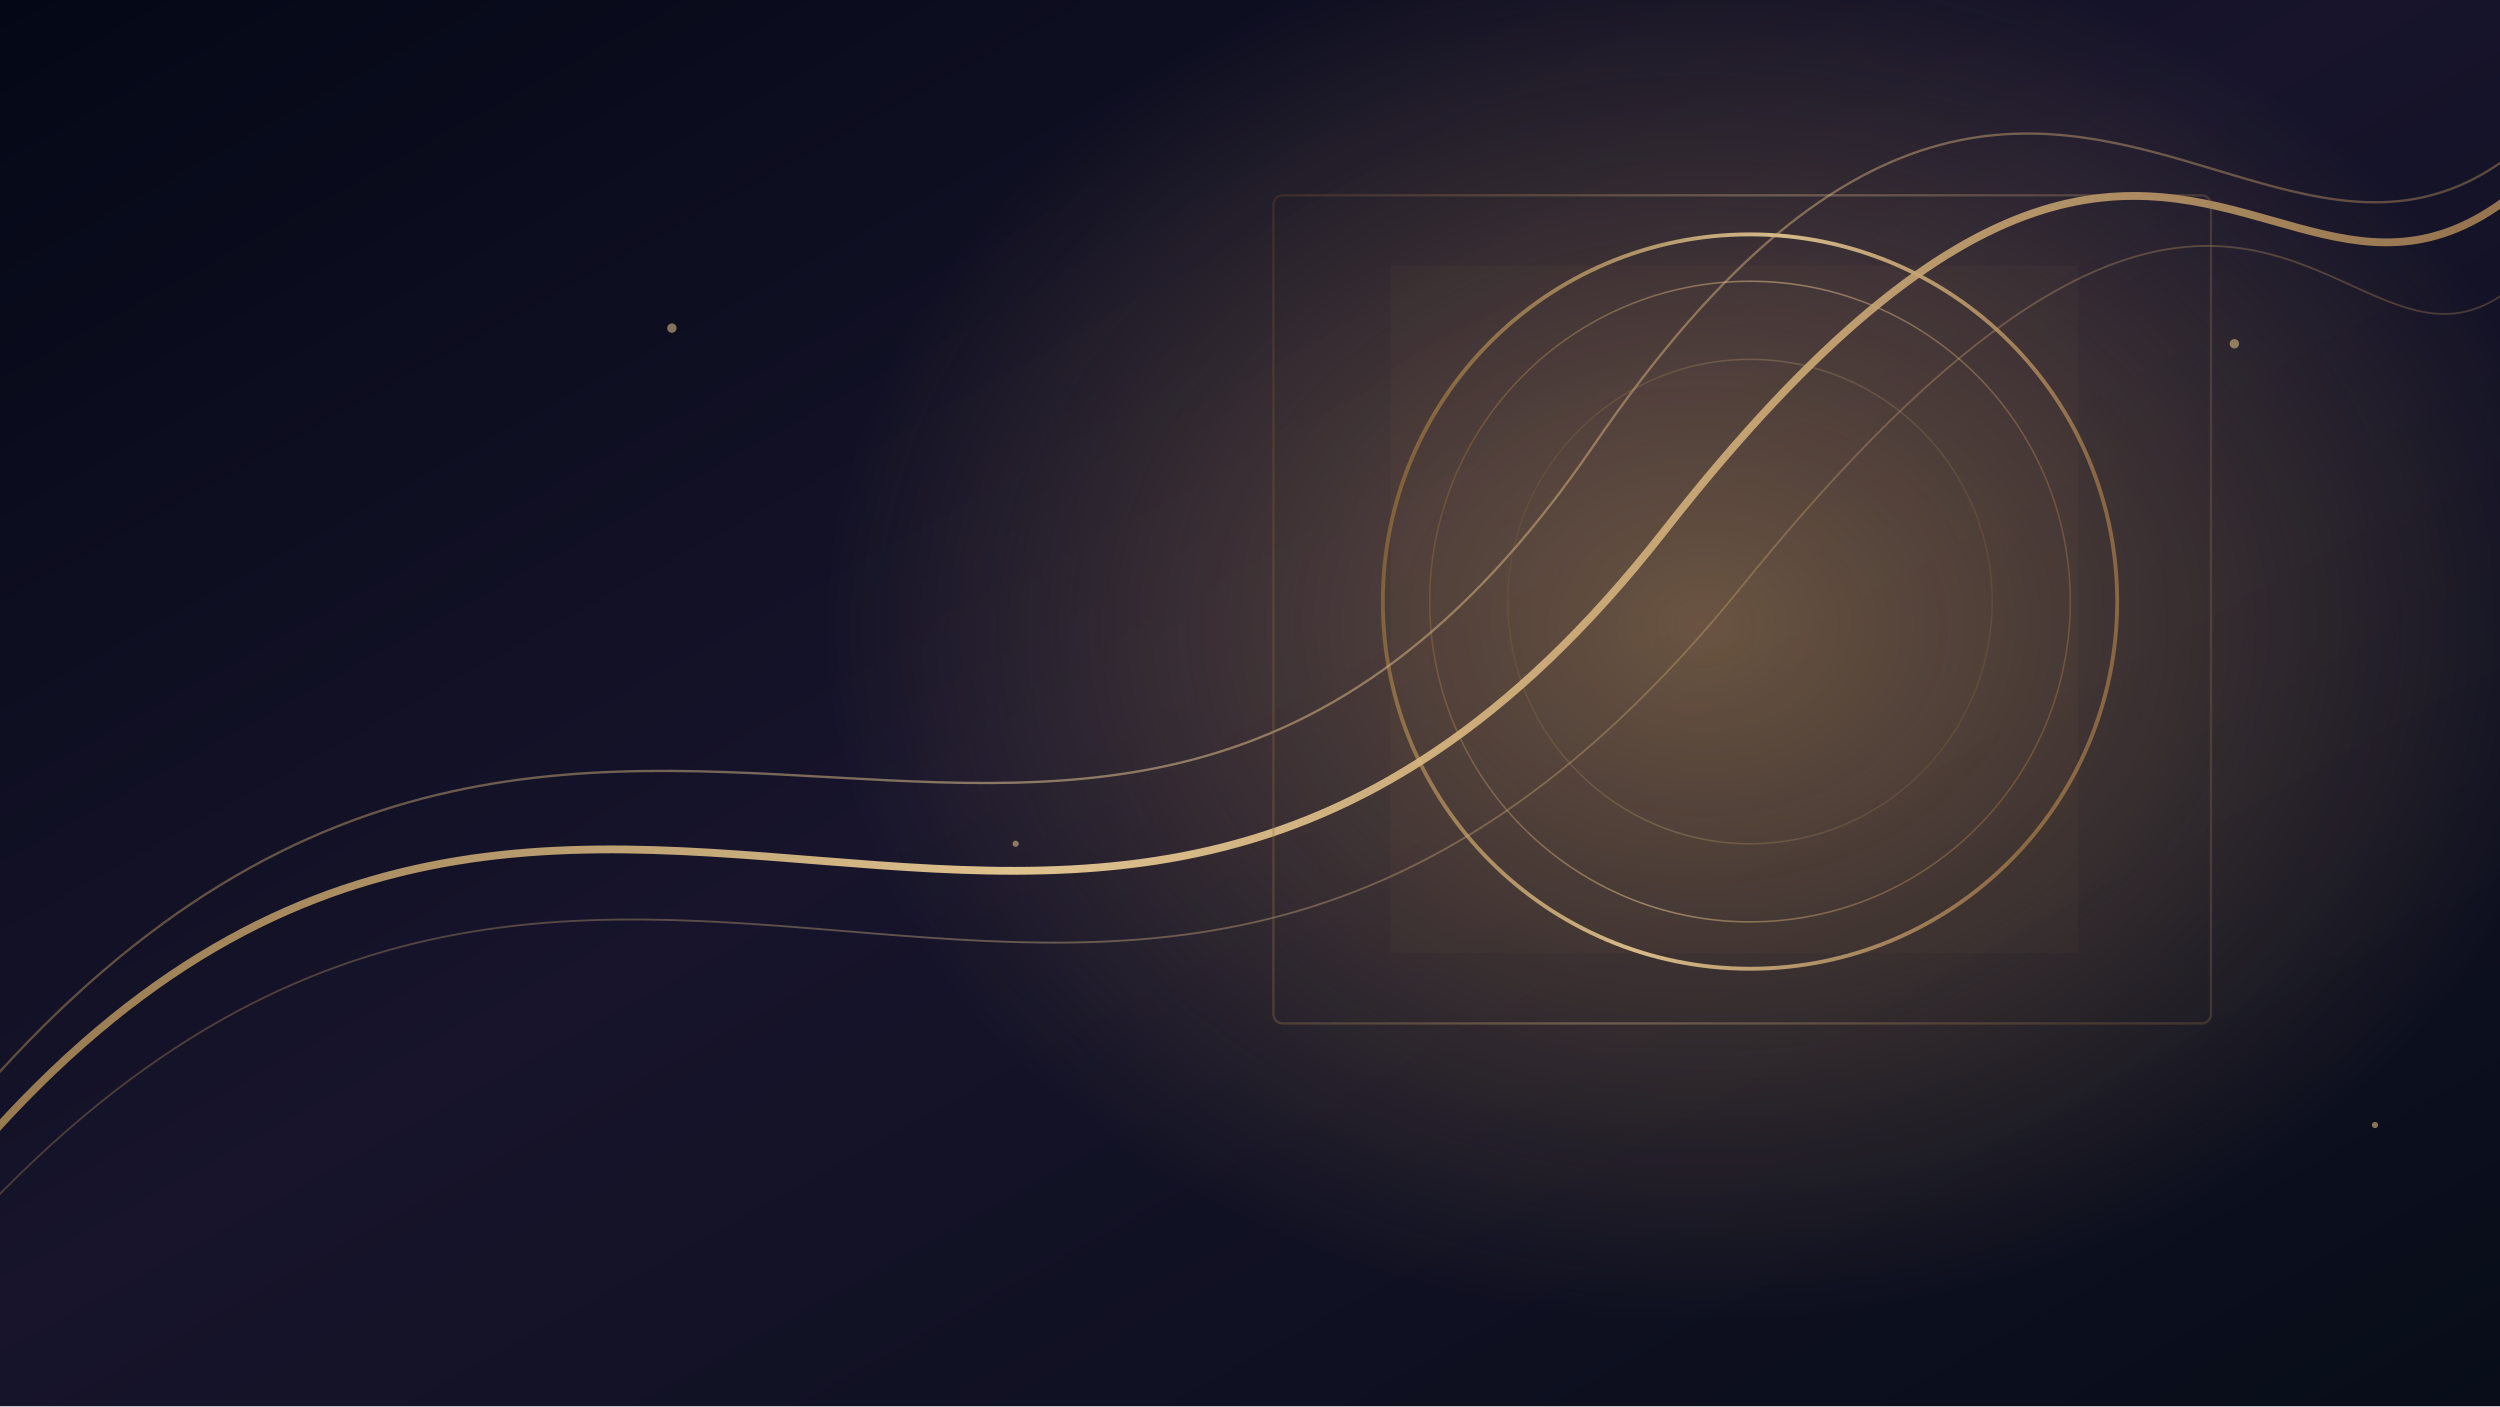
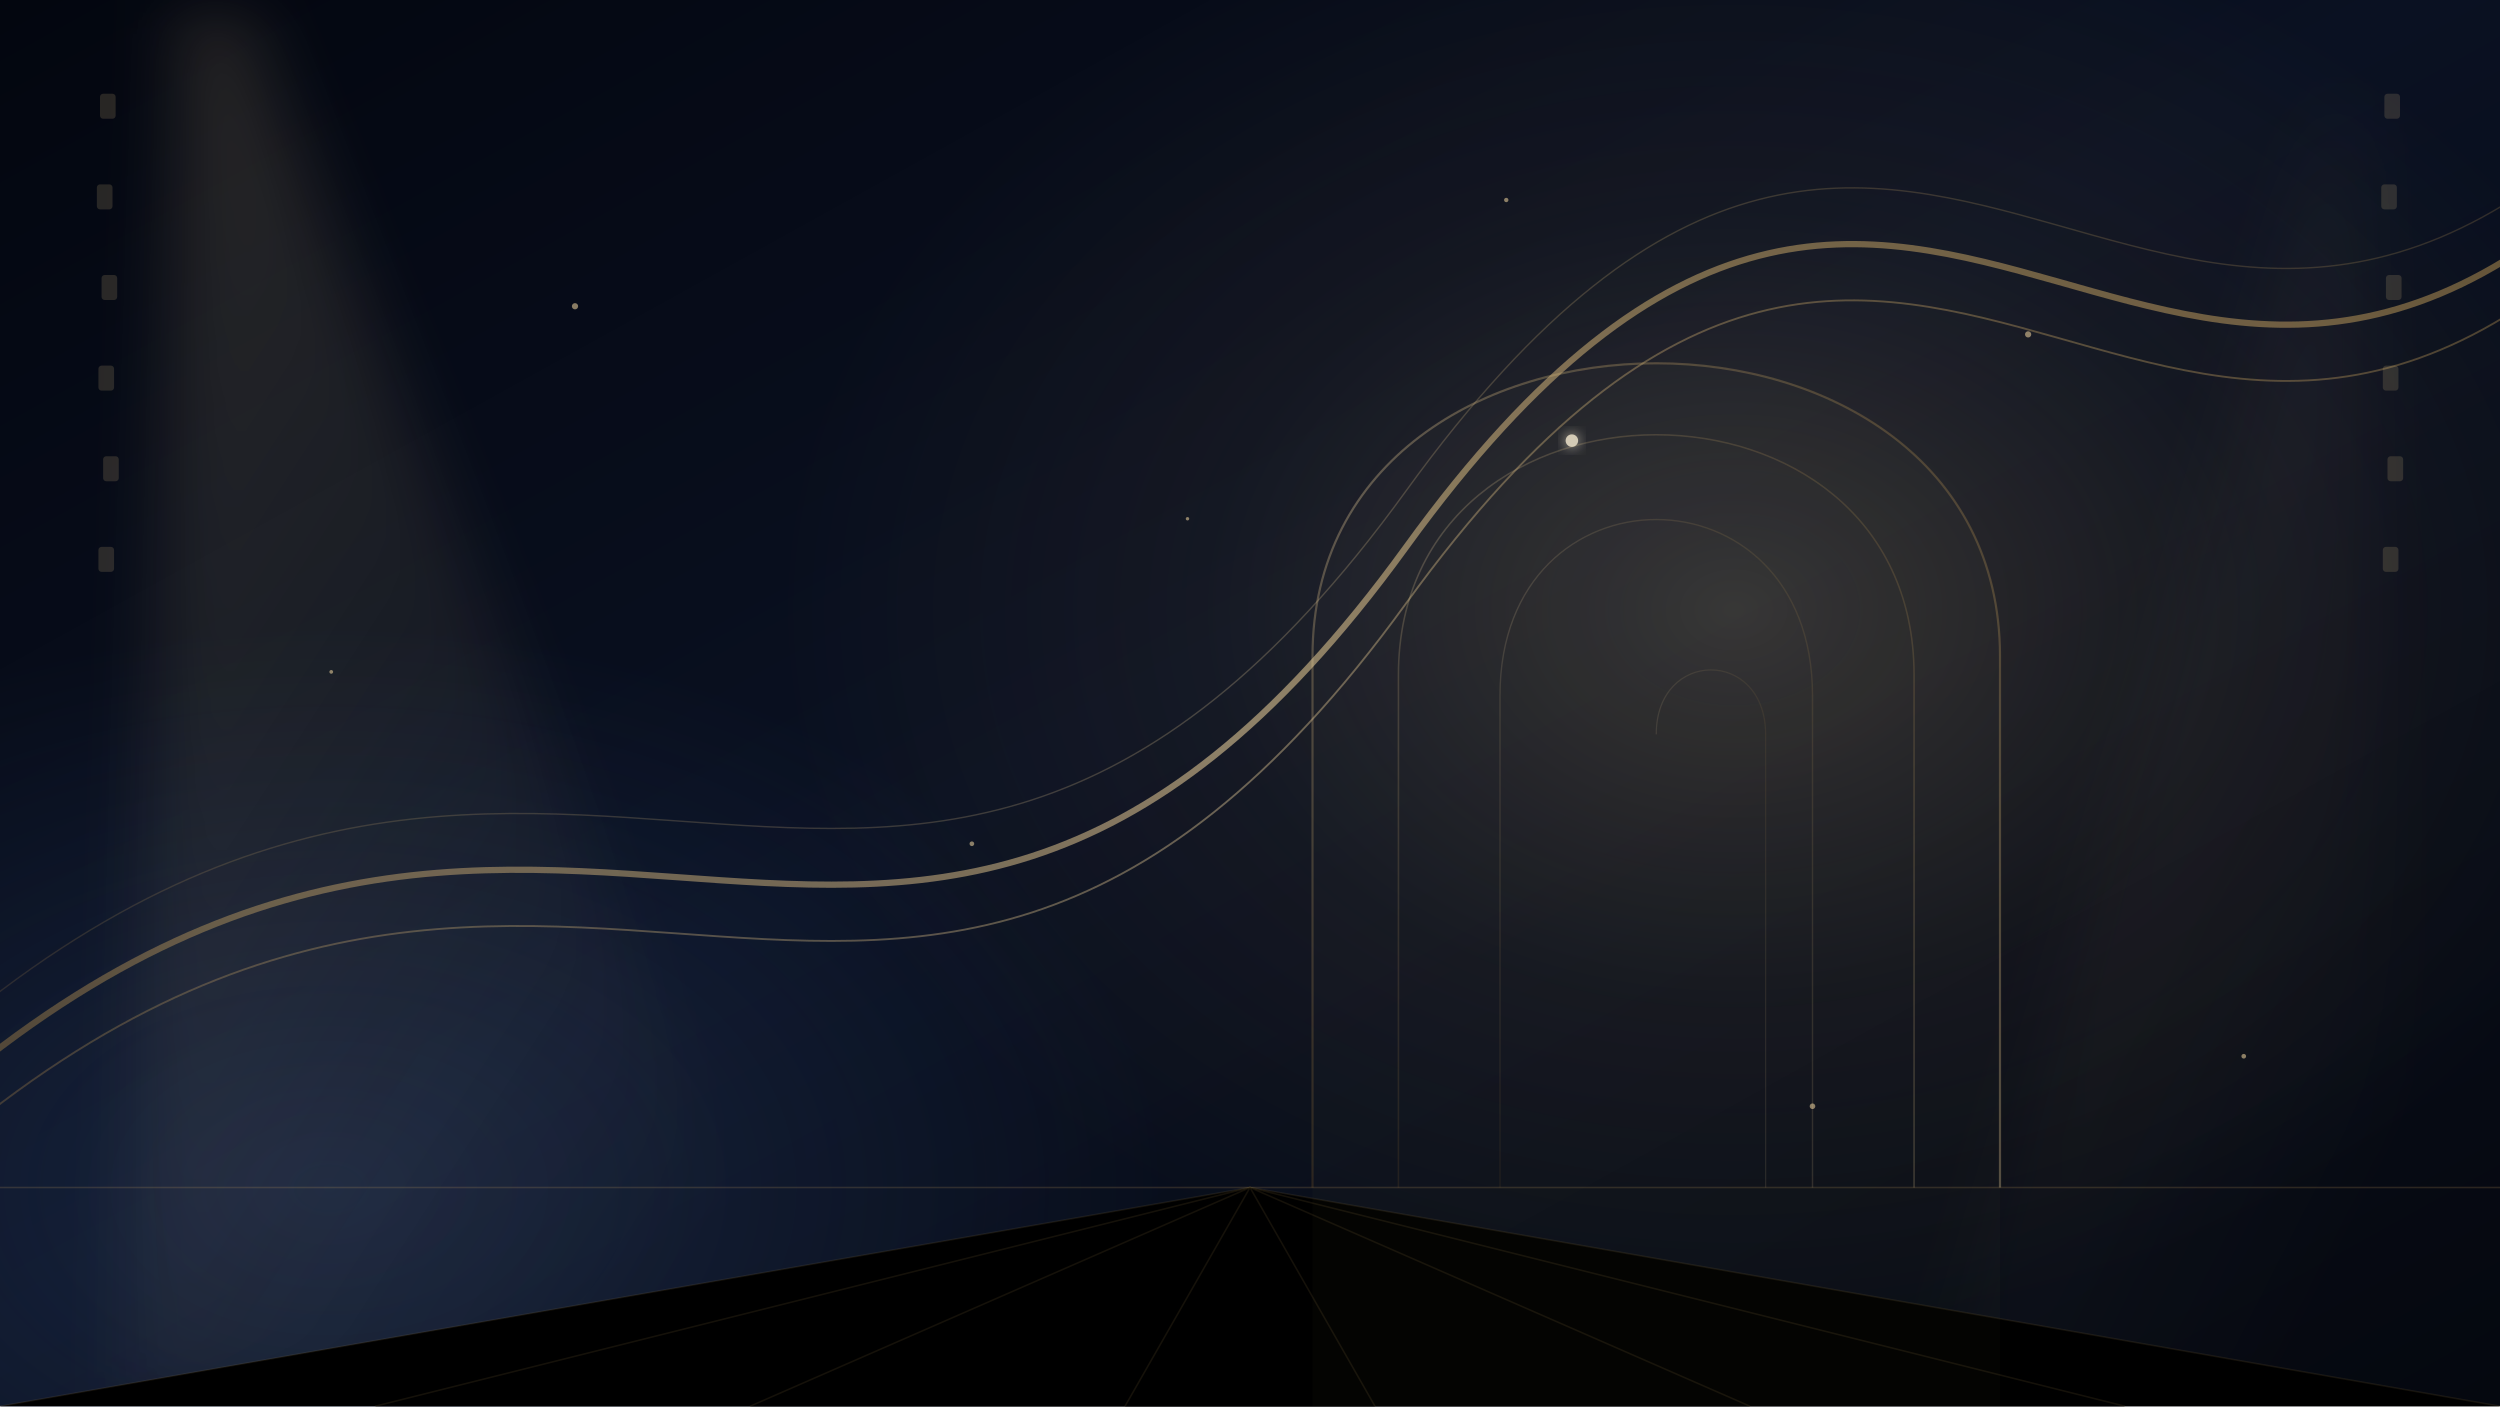
<svg xmlns="http://www.w3.org/2000/svg" width="1600" height="900" viewBox="0 0 1600 900">
  <defs>
-     <linearGradient id="bg" x2="1" y2="1">
-       <stop stop-color="#040816" />
-       <stop offset=".47" stop-color="#17142b" />
-       <stop offset="1" stop-color="#080d19" />
+     <linearGradient id="sky" x1="0" y1="0" x2="1" y2="1">
+       <stop stop-color="#03060F" />
+       <stop offset="0.48" stop-color="#0A1122" />
+       <stop offset="1" stop-color="#05080F" />
    </linearGradient>
-     <radialGradient id="glow">
-       <stop stop-color="#d7a762" stop-opacity=".42" />
-       <stop offset="1" stop-color="#d7a762" stop-opacity="0" />
+     <radialGradient id="warm" cx="50%" cy="50%" r="50%">
+       <stop stop-color="#E8C98F" stop-opacity="0.20" />
+       <stop offset="0.55" stop-color="#C89B56" stop-opacity="0.06" />
+       <stop offset="1" stop-color="#C89B56" stop-opacity="0" />
    </radialGradient>
-     <linearGradient id="gold" x2="1" y2=".2">
-       <stop stop-color="#725027" />
-       <stop offset=".52" stop-color="#f3d499" />
-       <stop offset="1" stop-color="#967047" />
+     <radialGradient id="cool" cx="50%" cy="50%" r="50%">
+       <stop stop-color="#3E5B8F" stop-opacity="0.26" />
+       <stop offset="1" stop-color="#3E5B8F" stop-opacity="0" />
+     </radialGradient>
+     <linearGradient id="gold" x1="0" y1="1" x2="1" y2="0">
+       <stop stop-color="#6B4E25" />
+       <stop offset="0.45" stop-color="#F2D7A0" />
+       <stop offset="1" stop-color="#9C7738" />
    </linearGradient>
+     <linearGradient id="beam" x1="0" y1="0" x2="0.7" y2="1">
+       <stop stop-color="#F2D7A0" stop-opacity="0.16" />
+       <stop offset="1" stop-color="#F2D7A0" stop-opacity="0" />
+     </linearGradient>
+     <filter id="soft" x="-30%" y="-30%" width="160%" height="160%">
+       <feGaussianBlur stdDeviation="22" />
+     </filter>
+     <filter id="glow" x="-60%" y="-60%" width="220%" height="220%">
+       <feGaussianBlur stdDeviation="4" result="b" />
+       <feMerge>
+         <feMergeNode in="b" />
+         <feMergeNode in="SourceGraphic" />
+       </feMerge>
+     </filter>
  </defs>
-   <rect width="1600" height="900" fill="url(#bg)" />
-   <ellipse cx="1090" cy="400" rx="560" ry="450" fill="url(#glow)" />
+   <rect width="1600" height="900" fill="url(#sky)" />
+   <ellipse cx="1110" cy="390" rx="620" ry="470" fill="url(#warm)" />
+   <ellipse cx="210" cy="760" rx="540" ry="360" fill="url(#cool)" />
  <g fill="none" stroke="url(#gold)">
-     <circle cx="1120" cy="385" r="235" stroke-width="2.5" opacity=".85" />
-     <circle cx="1120" cy="385" r="205" opacity=".48" />
-     <circle cx="1120" cy="385" r="155" opacity=".22" />
-     <path d="M-100 850C315 220 670 845 1065 340S1480 455 1750-80" stroke-width="5" opacity=".9" />
-     <path d="M-90 800C335 185 685 775 1020 285S1510 430 1730-90" stroke-width="1.5" opacity=".5" />
-     <path d="M-90 870C355 275 695 895 1115 375S1510 500 1720-10" stroke-width="1.2" opacity=".35" />
-     <rect x="815" y="125" width="600" height="530" rx="6" stroke-width="1.5" opacity=".3" />
+     <path d="M840 760V420c0-250 440-250 440 0v340" stroke-width="1.4" opacity="0.32" />
+     <path d="M895 760V432c0-205 330-205 330 0v328" stroke-width="1" opacity="0.22" />
+     <path d="M960 760V445c0-150 200-150 200 0v315" stroke-width="0.9" opacity="0.16" />
+     <path d="M1060 470c0-55 70-55 70 0v290" stroke-width="0.8" opacity="0.12" />
  </g>
-   <path d="M890 170h440v440H890z" fill="#d4a76d" fill-opacity=".035" />
-   <g fill="#eac586" opacity=".55">
-     <circle cx="430" cy="210" r="3" />
-     <circle cx="650" cy="540" r="2" />
-     <circle cx="1430" cy="220" r="3" />
-     <circle cx="1520" cy="720" r="2" />
+   <path d="M840 760V420c0-250 440-250 440 0v340" fill="#E8C98F" fill-opacity="0.015" />
+   <path d="M120 -80L520 900H80Z" fill="url(#beam)" filter="url(#soft)" />
+   <path d="M1500 60L1240 900h300Z" fill="url(#beam)" opacity="0.5" filter="url(#soft)" />
+   <g fill="none" stroke="url(#gold)">
+     <path d="M-120 780C330 300 560 820 900 350S1390 470 1740 40" stroke-width="4" opacity="0.55" />
+     <path d="M-120 816C330 336 560 856 900 386S1390 506 1740 76" stroke-width="1.2" opacity="0.4" />
+     <path d="M-120 744C330 264 560 784 900 314S1390 434 1740 4" stroke-width="0.9" opacity="0.24" />
+   </g>
+   <circle cx="1006" cy="282" r="4" fill="#FFF4D8" filter="url(#glow)" opacity="0.8" />
+   <path d="M0 760H1600" stroke="#D7AB62" stroke-opacity="0.18" />
+   <g stroke="#D7AB62" stroke-opacity="0.10">
+     <path d="M0 900L800 760l800 140" />
+     <path d="M240 900L800 760l560 140" />
+     <path d="M480 900L800 760l320 140" />
+     <path d="M720 900L800 760l80 140" />
+   </g>
+   <path d="M840 760h440v140H840z" fill="#E8C98F" fill-opacity="0.02" />
+   <g fill="#E8C98F" fill-opacity="0.16">
+     <rect x="64" y="60" width="10" height="16" rx="2" />
+     <rect x="62" y="118" width="10" height="16" rx="2" />
+     <rect x="65" y="176" width="10" height="16" rx="2" />
+     <rect x="63" y="234" width="10" height="16" rx="2" />
+     <rect x="66" y="292" width="10" height="16" rx="2" />
+     <rect x="63" y="350" width="10" height="16" rx="2" />
+     <rect x="1526" y="60" width="10" height="16" rx="2" />
+     <rect x="1524" y="118" width="10" height="16" rx="2" />
+     <rect x="1527" y="176" width="10" height="16" rx="2" />
+     <rect x="1525" y="234" width="10" height="16" rx="2" />
+     <rect x="1528" y="292" width="10" height="16" rx="2" />
+     <rect x="1525" y="350" width="10" height="16" rx="2" />
+   </g>
+   <g fill="#F2D7A0" opacity="0.55">
+     <circle cx="368" cy="196" r="2" />
+     <circle cx="622" cy="540" r="1.5" />
+     <circle cx="1298" cy="214" r="2" />
+     <circle cx="1436" cy="676" r="1.5" />
+     <circle cx="212" cy="430" r="1.2" />
+     <circle cx="964" cy="128" r="1.4" />
+     <circle cx="1160" cy="708" r="1.8" />
+     <circle cx="760" cy="332" r="1.1" />
  </g>
</svg>
